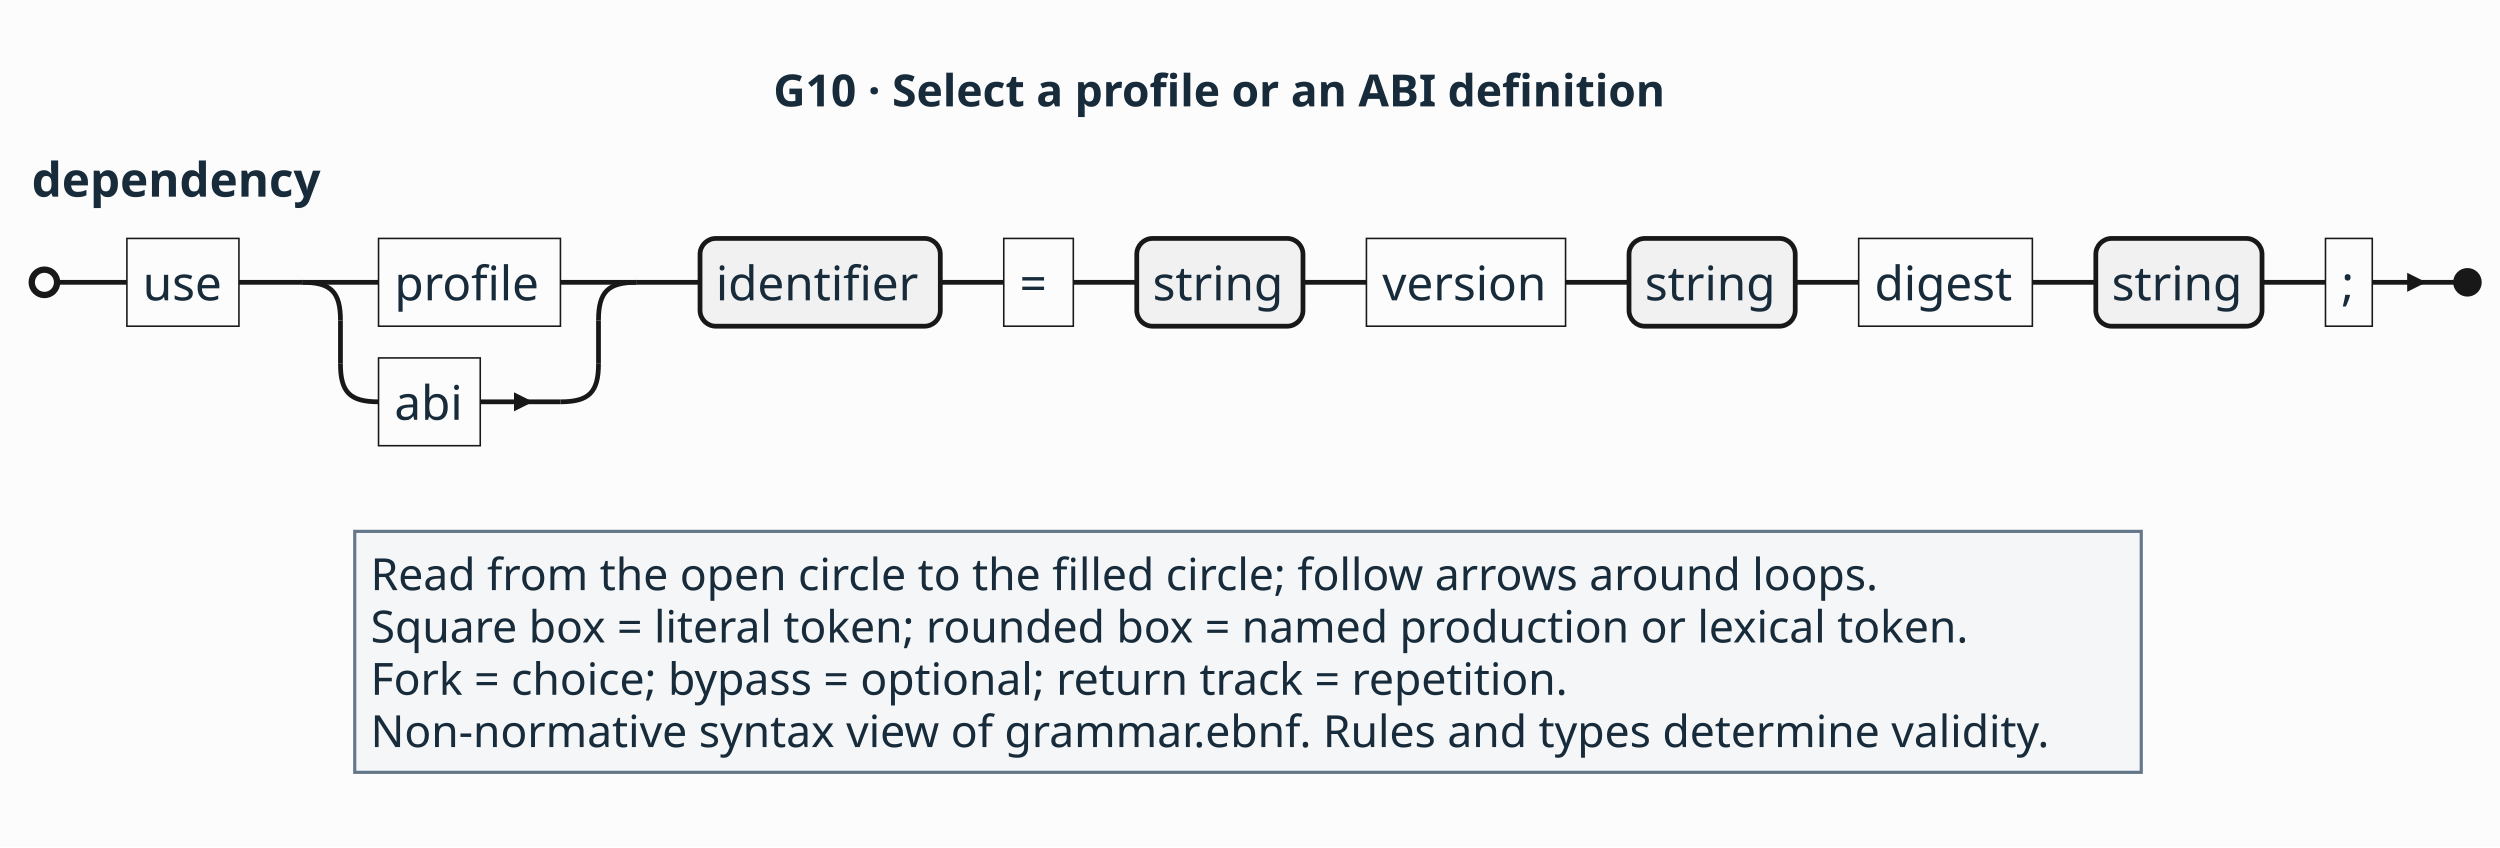
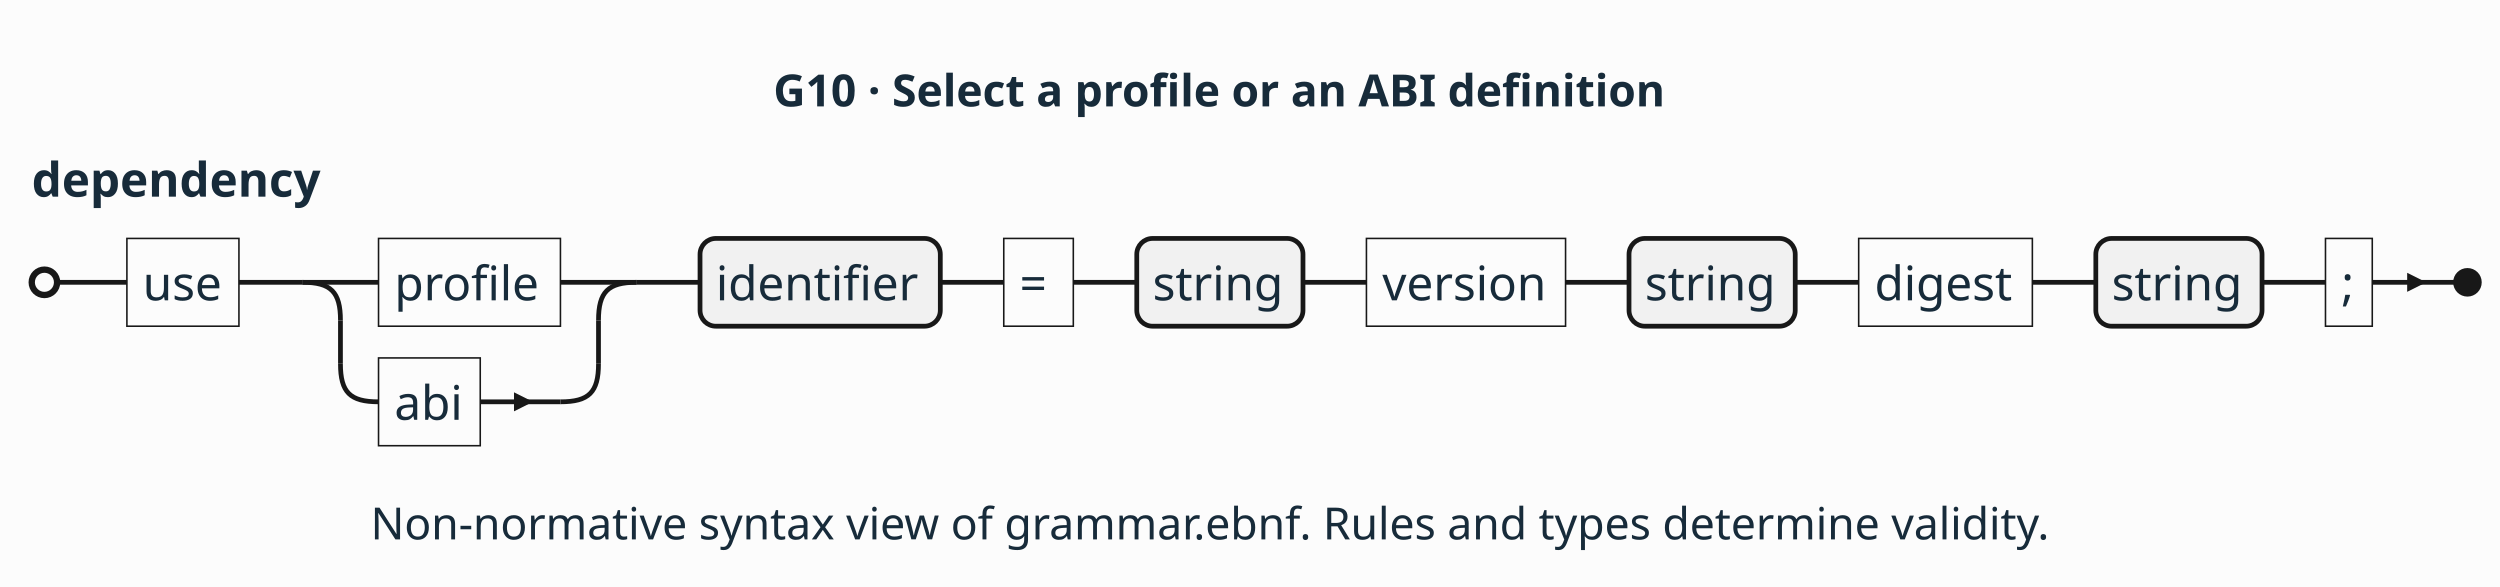
- <svg xmlns="http://www.w3.org/2000/svg" version="1.1" data-diagram-type="EBNF" style="width:788px;height:267px;background:#FCFCFC;" width="788px" height="267px" viewBox="0 0 788 267" zoomAndPan="magnify" preserveAspectRatio="none" contentStyleType="text/css">
+ <svg xmlns="http://www.w3.org/2000/svg" version="1.1" data-diagram-type="EBNF" style="width:788px;height:185px;background:#FCFCFC;" width="788px" height="185px" viewBox="0 0 788 185" zoomAndPan="magnify" preserveAspectRatio="none" contentStyleType="text/css">
  <defs />
  <g font-family="sans-serif" lengthAdjust="spacing">
-     <rect x="0" y="0" width="788" height="267" fill="#FCFCFC" style="stroke:none;" />
+     <rect x="0" y="0" width="788" height="185" fill="#FCFCFC" style="stroke:none;" />
    <g class="title" data-source-line="2">
      <text x="243.761" y="33.535" fill="#172B3A" font-size="14" textLength="299.216" font-weight="700">G10 · Select a profile or an ABI definition</text>
    </g>
    <text x="10" y="61.99" fill="#172B3A" font-size="15" textLength="92.615" font-weight="700">dependency</text>
    <line x1="40" y1="88.987" x2="40" y2="88.987" style="stroke:#181818;stroke-width:1.5;" />
    <rect x="40" y="75.154" width="35.313" height="27.666" fill="none" style="stroke:#181818;stroke-width:0.5;" />
    <text x="45" y="94.656" fill="#172B3A" font-size="15" textLength="25.313">use</text>
    <line x1="75.313" y1="88.987" x2="95.313" y2="88.987" style="stroke:#181818;stroke-width:1.5;" />
    <rect x="119.313" y="75.154" width="57.336" height="27.666" fill="none" style="stroke:#181818;stroke-width:0.5;" />
    <text x="124.313" y="94.656" fill="#172B3A" font-size="15" textLength="47.336">profile</text>
    <line x1="95.313" y1="88.987" x2="119.313" y2="88.987" style="stroke:#181818;stroke-width:1.5;" />
    <line x1="176.649" y1="88.987" x2="200.649" y2="88.987" style="stroke:#181818;stroke-width:1.5;" />
    <rect x="119.313" y="112.82" width="32.061" height="27.666" fill="none" style="stroke:#181818;stroke-width:0.5;" />
    <text x="124.313" y="132.322" fill="#172B3A" font-size="15" textLength="22.061">abi</text>
    <line x1="151.373" y1="126.653" x2="176.649" y2="126.653" style="stroke:#181818;stroke-width:1.5;" />
    <path d="M162.011,126.653 L162.011,123.653 L168.011,126.653 L162.011,129.653 L162.011,126.653" fill="#181818" />
    <path d="M107.313,114.653 C107.313,123.653 110.313,126.653 119.313,126.653" style="stroke:#181818;stroke-width:1.5;" fill="none" />
    <line x1="107.313" y1="100.987" x2="107.313" y2="114.653" style="stroke:#181818;stroke-width:1.5;" />
    <path d="M95.313,88.987 C104.313,88.987 107.313,91.987 107.313,100.987" style="stroke:#181818;stroke-width:1.5;" fill="none" />
    <path d="M188.649,114.653 C188.649,123.653 185.649,126.653 176.649,126.653" style="stroke:#181818;stroke-width:1.5;" fill="none" />
    <line x1="188.649" y1="100.987" x2="188.649" y2="114.653" style="stroke:#181818;stroke-width:1.5;" />
    <path d="M188.649,100.987 C188.649,91.987 191.649,88.987 200.649,88.987" style="stroke:#181818;stroke-width:1.5;" fill="none" />
    <line x1="200.649" y1="88.987" x2="220.649" y2="88.987" style="stroke:#181818;stroke-width:1.5;" />
    <rect x="220.649" y="75.154" width="75.735" height="27.666" fill="#F1F1F1" style="stroke:#181818;stroke-width:1.5;" rx="5" ry="5" />
    <text x="225.649" y="94.656" fill="#172B3A" font-size="15" textLength="65.735">identifier</text>
    <line x1="296.384" y1="88.987" x2="316.384" y2="88.987" style="stroke:#181818;stroke-width:1.5;" />
    <rect x="316.384" y="75.154" width="21.924" height="27.666" fill="none" style="stroke:#181818;stroke-width:0.5;" />
    <text x="321.384" y="94.656" fill="#172B3A" font-size="15">=</text>
    <line x1="338.308" y1="88.987" x2="358.308" y2="88.987" style="stroke:#181818;stroke-width:1.5;" />
    <rect x="358.308" y="75.154" width="52.393" height="27.666" fill="#F1F1F1" style="stroke:#181818;stroke-width:1.5;" rx="5" ry="5" />
    <text x="363.308" y="94.656" fill="#172B3A" font-size="15" textLength="42.393">string</text>
    <line x1="410.7" y1="88.987" x2="430.7" y2="88.987" style="stroke:#181818;stroke-width:1.5;" />
    <rect x="430.7" y="75.154" width="62.764" height="27.666" fill="none" style="stroke:#181818;stroke-width:0.5;" />
    <text x="435.7" y="94.656" fill="#172B3A" font-size="15" textLength="52.764">version</text>
    <line x1="493.464" y1="88.987" x2="513.464" y2="88.987" style="stroke:#181818;stroke-width:1.5;" />
    <rect x="513.464" y="75.154" width="52.393" height="27.666" fill="#F1F1F1" style="stroke:#181818;stroke-width:1.5;" rx="5" ry="5" />
    <text x="518.464" y="94.656" fill="#172B3A" font-size="15" textLength="42.393">string</text>
    <line x1="565.856" y1="88.987" x2="585.856" y2="88.987" style="stroke:#181818;stroke-width:1.5;" />
    <rect x="585.856" y="75.154" width="54.744" height="27.666" fill="none" style="stroke:#181818;stroke-width:0.5;" />
    <text x="590.856" y="94.656" fill="#172B3A" font-size="15" textLength="44.744">digest</text>
    <line x1="640.6" y1="88.987" x2="660.6" y2="88.987" style="stroke:#181818;stroke-width:1.5;" />
    <rect x="660.6" y="75.154" width="52.393" height="27.666" fill="#F1F1F1" style="stroke:#181818;stroke-width:1.5;" rx="5" ry="5" />
    <text x="665.6" y="94.656" fill="#172B3A" font-size="15" textLength="42.393">string</text>
    <line x1="712.993" y1="88.987" x2="732.993" y2="88.987" style="stroke:#181818;stroke-width:1.5;" />
    <rect x="732.993" y="75.154" width="14.746" height="27.666" fill="none" style="stroke:#181818;stroke-width:0.5;" />
    <text x="737.993" y="94.656" fill="#172B3A" font-size="15">;</text>
    <ellipse cx="14" cy="88.987" rx="4" ry="4" fill="none" style="stroke:#181818;stroke-width:2;" />
    <ellipse cx="777.739" cy="88.987" rx="4" ry="4" fill="#181818" style="stroke:#181818;stroke-width:1;" />
    <line x1="18" y1="88.987" x2="40" y2="88.987" style="stroke:#181818;stroke-width:1.5;" />
    <line x1="747.739" y1="88.987" x2="773.739" y2="88.987" style="stroke:#181818;stroke-width:1.5;" />
    <path d="M758.739,88.987 L758.739,85.987 L764.739,88.987 L758.739,91.987 L758.739,88.987" fill="#181818" />
-     <g class="legend" data-source-line="0">
-       <rect x="111.815" y="167.486" width="563.109" height="75.953" fill="#F4F6F8" style="stroke:#647789;stroke-width:1;" />
-       <text x="116.815" y="186.021" fill="#172B3A" font-size="14" textLength="497.15">Read from the open circle to the filled circle; follow arrows around loops.</text>
-       <text x="116.815" y="202.51" fill="#172B3A" font-size="14" textLength="533.586">Square box = literal token; rounded box = named production or lexical token.</text>
-       <text x="116.815" y="218.998" fill="#172B3A" font-size="14" textLength="404.653">Fork = choice; bypass = optional; return track = repetition.</text>
-       <text x="116.815" y="235.486" fill="#172B3A" font-size="14" textLength="553.109">Non-normative syntax view of grammar.ebnf. Rules and types determine validity.</text>
+     <g class="caption" data-source-line="0">
+       <text x="116.815" y="170.021" fill="#172B3A" font-size="14" textLength="553.109">Non-normative syntax view of grammar.ebnf. Rules and types determine validity.</text>
    </g>
  </g>
</svg>
